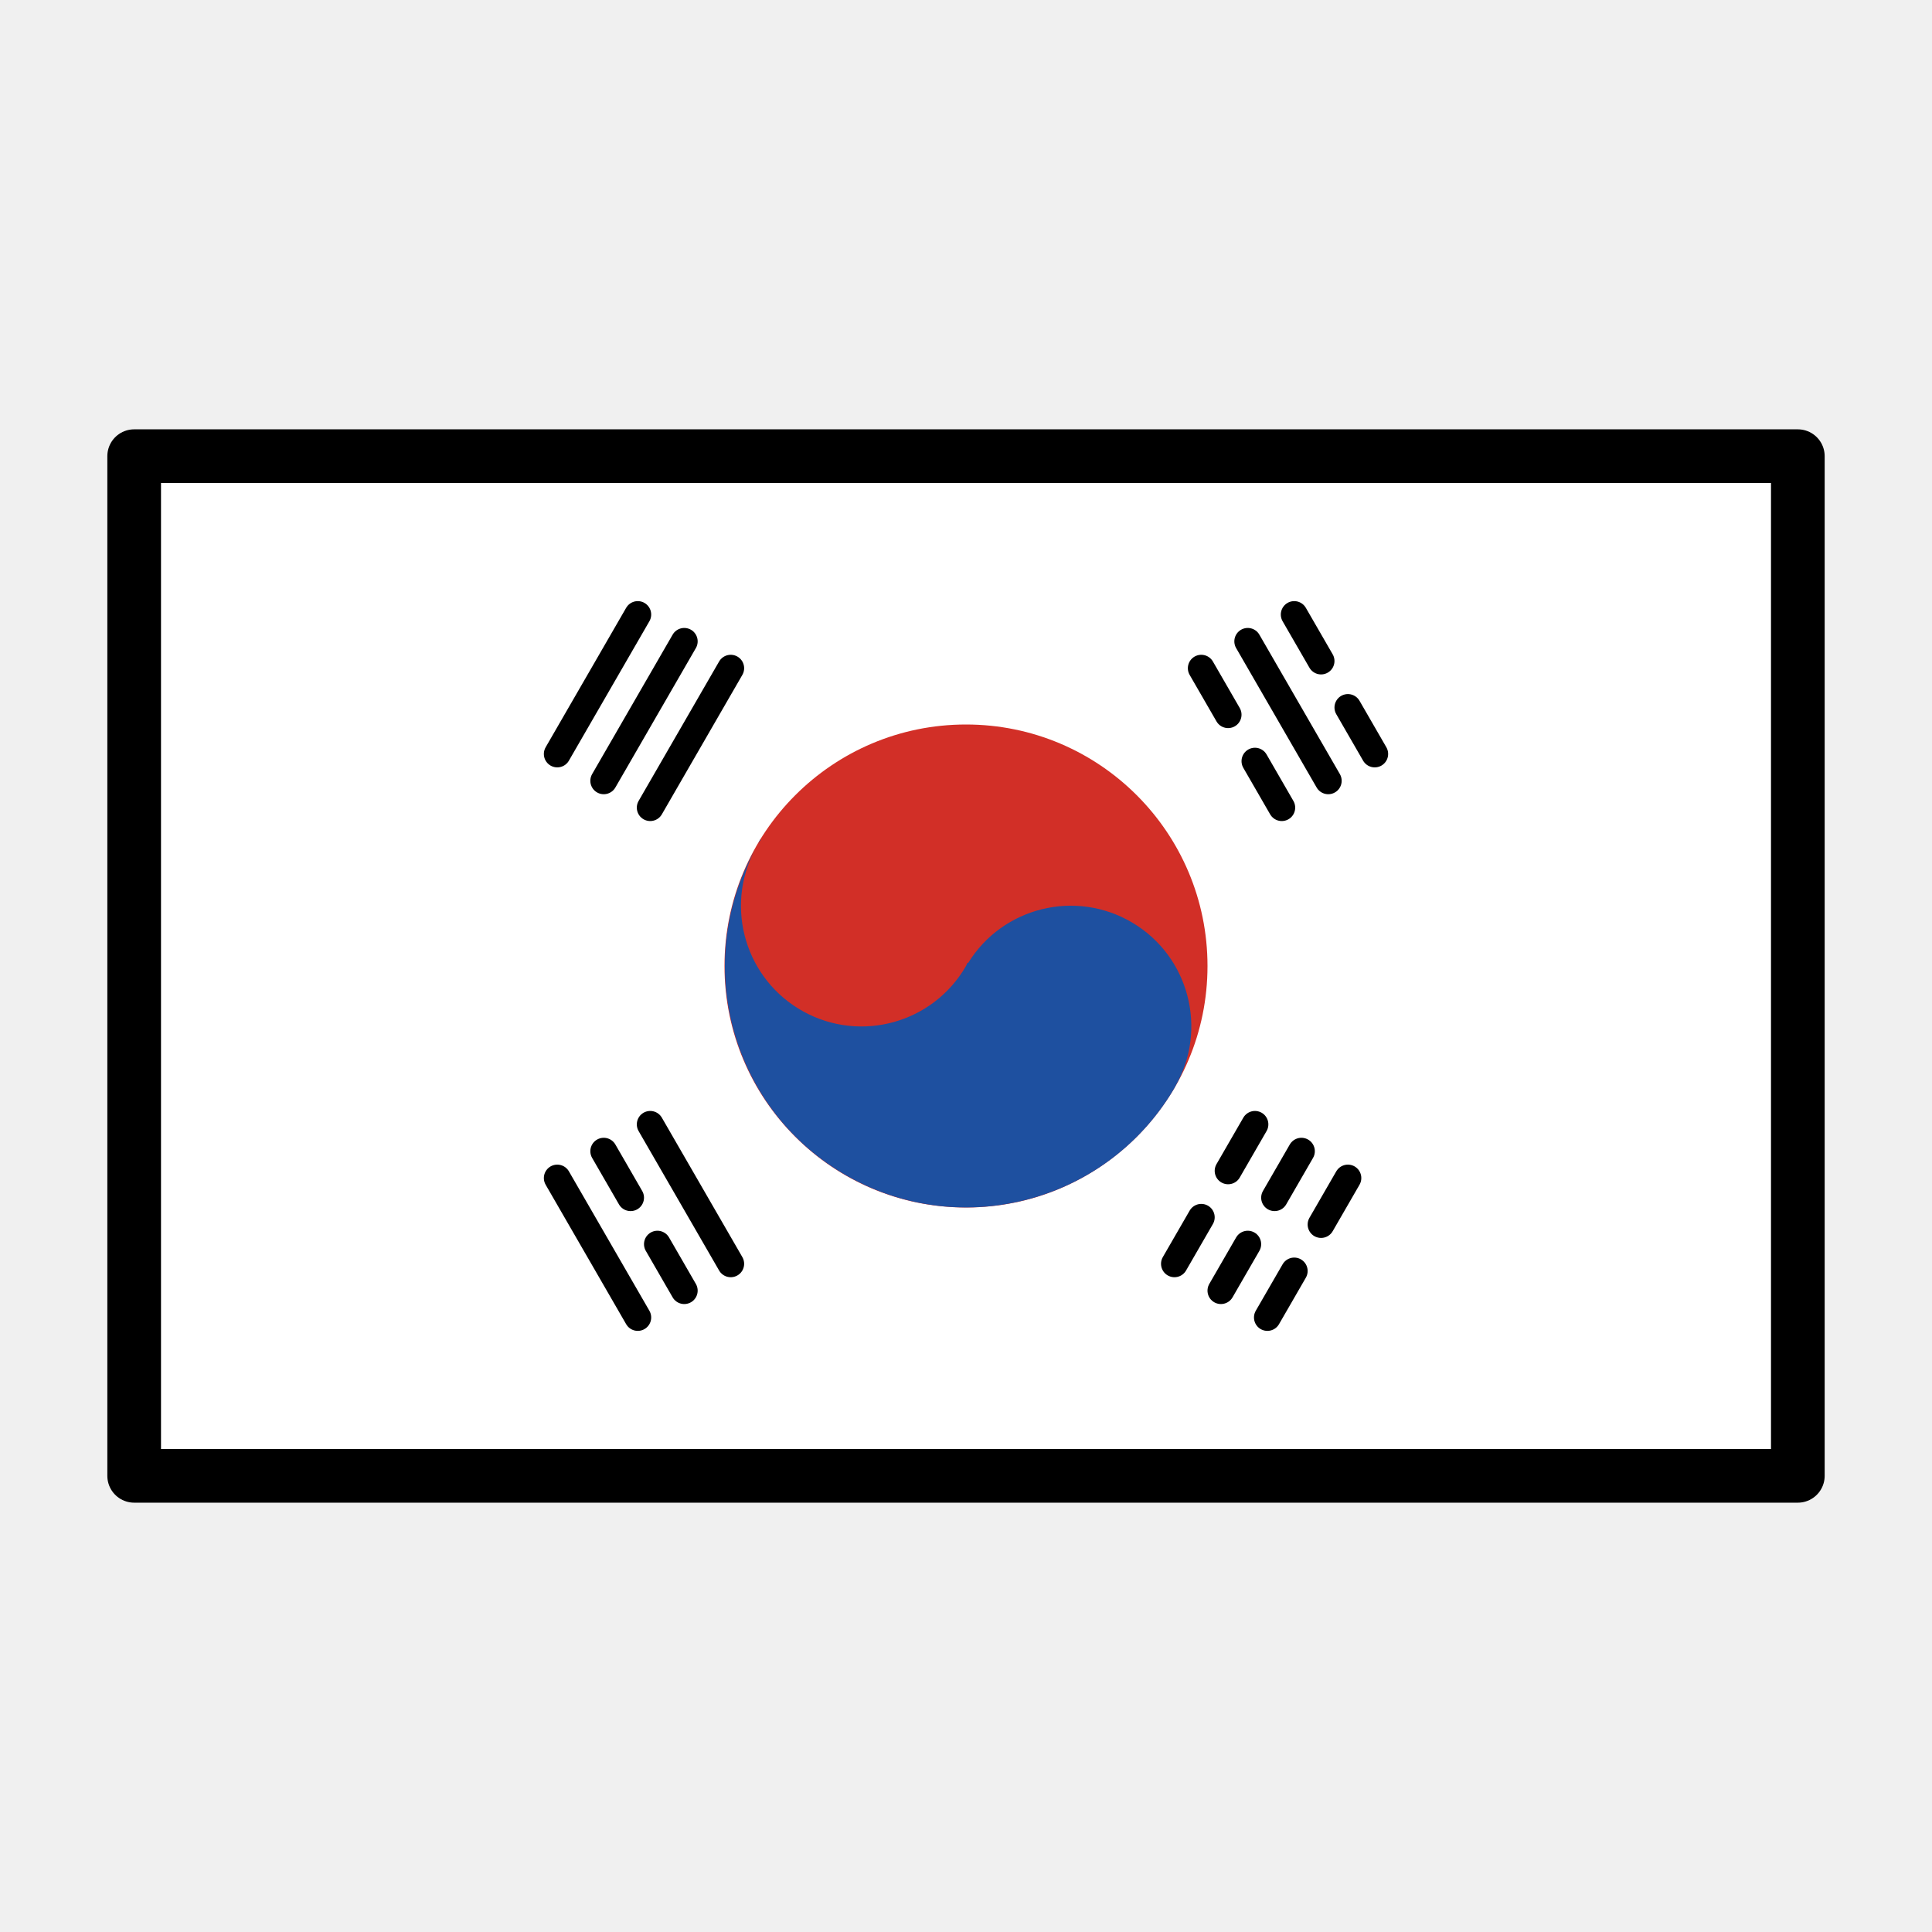
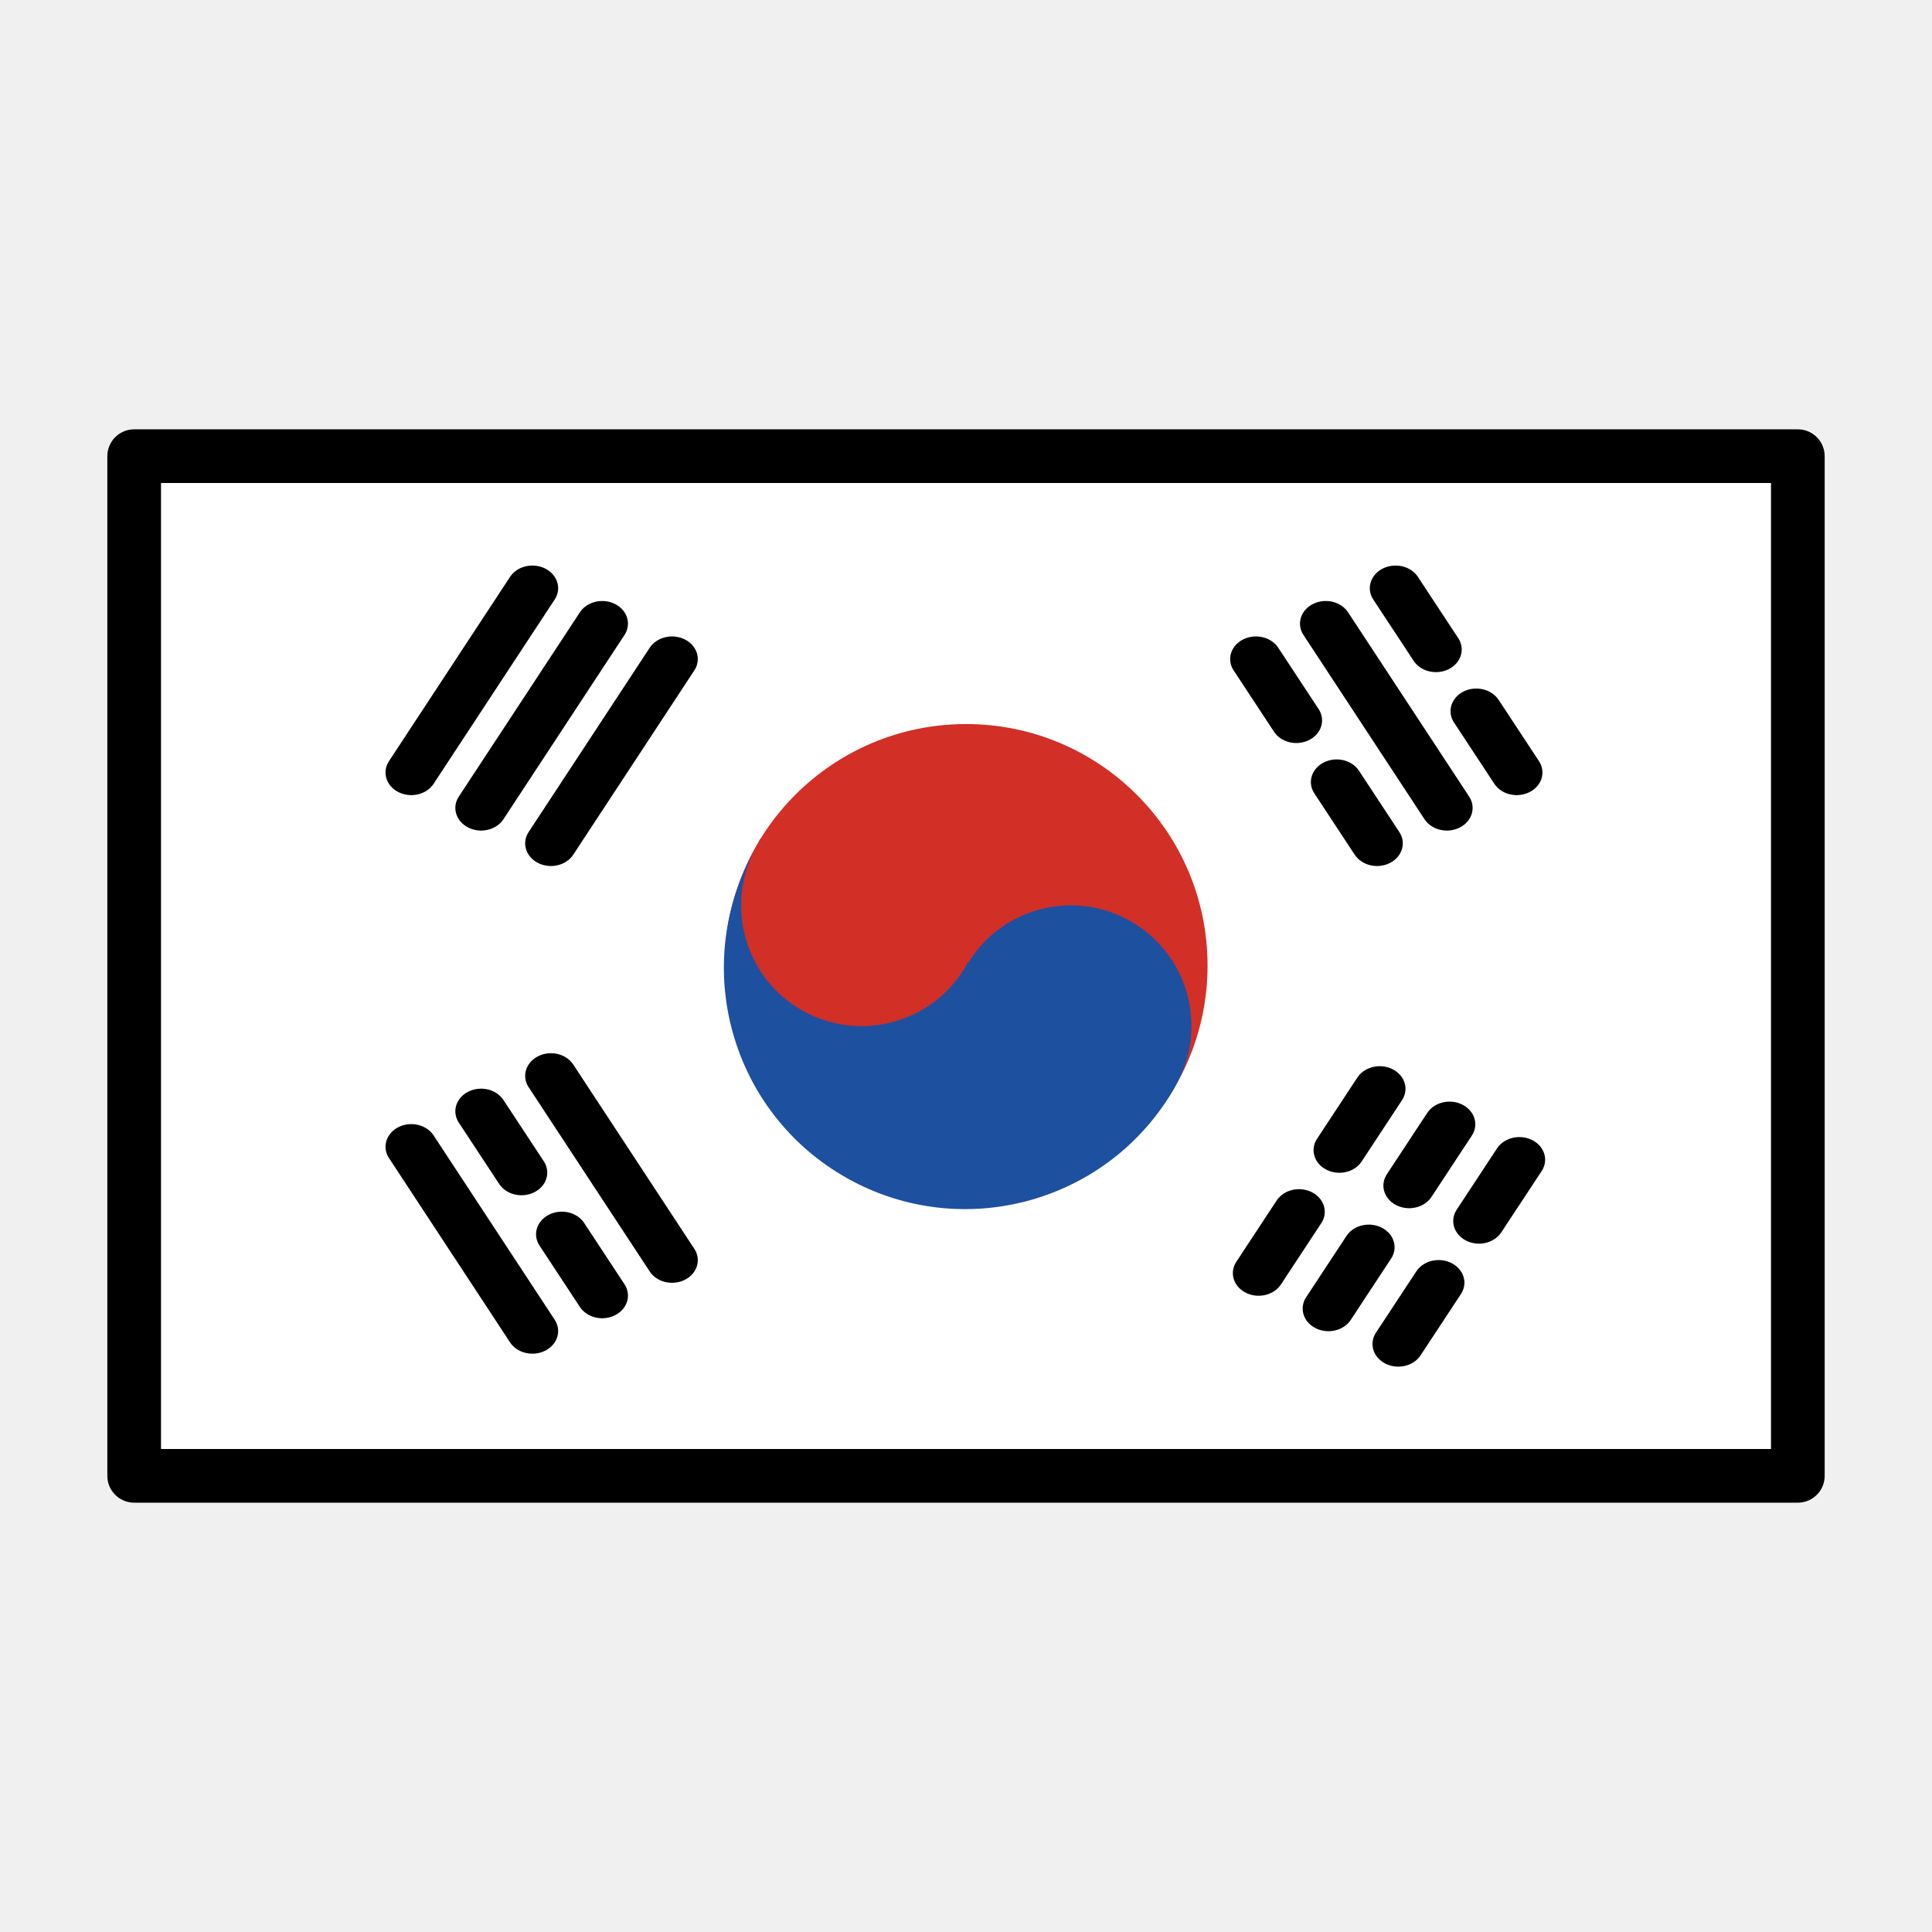
- <svg xmlns="http://www.w3.org/2000/svg" id="emoji" viewBox="0 0 72 72">
+ <svg xmlns="http://www.w3.org/2000/svg" id="emoji" viewBox="0 0 72 72" version="1.1">
  <g id="color">
    <rect x="5" y="17" width="62" height="38" fill="#fff" />
-     <g>
+     <g transform="translate(.002115 -.01649)">
      <circle cx="36" cy="36" r="9" fill="#d22f27" />
-       <g>
-         <path fill="#1e50a0" d="M28.127,31.676A4.492,4.492,0,0,0,36,36c.023-.04.034-.083.055-.123l.023.014a4.493,4.493,0,0,1,7.724,4.59l.003.002a8.992,8.992,0,0,1-15.679-8.807Z" />
-         <path fill="#1e50a0" d="M28.331,31.287l.02.011c-.03.046-.067.085-.095.133C28.283,31.384,28.303,31.333,28.331,31.287Z" />
+       <g fill="#1e50a0">
+         <path d="m28.13 31.68a4.492 4.492 0 0 0 7.873 4.324c0.023-0.04 0.034-0.083 0.055-0.123l0.023 0.014a4.493 4.493 0 0 1 7.724 4.59l3e-3 0.002a8.992 8.992 0 0 1-15.68-8.807z" />
+         <path d="m28.33 31.29 0.02 0.011c-0.03 0.046-0.067 0.085-0.095 0.133 0.027-0.046 0.047-0.098 0.075-0.144z" />
      </g>
    </g>
-     <g>
-       <g>
-         <line x1="24.232" x2="27.232" y1="41.902" y2="47.098" fill="none" stroke="#000" stroke-linecap="round" stroke-linejoin="round" />
-         <line x1="20.768" x2="23.768" y1="43.902" y2="49.098" fill="none" stroke="#000" stroke-linecap="round" stroke-linejoin="round" />
-         <line x1="22.5" x2="23.5" y1="42.902" y2="44.634" fill="none" stroke="#000" stroke-linecap="round" stroke-linejoin="round" />
-         <line x1="24.5" x2="25.5" y1="46.366" y2="48.098" fill="none" stroke="#000" stroke-linecap="round" stroke-linejoin="round" />
+     <g transform="matrix(1.337 0 0 1.172 -16.64 -9.49)" fill="none" stroke="#000" stroke-linecap="round" stroke-linejoin="round" stroke-width="1.277">
+       <g transform="matrix(1.125 0 0 1.127 .5437 -4.914)">
+         <line x1="24.23" x2="27.23" y1="41.9" y2="47.1" />
+         <line x1="20.77" x2="23.77" y1="43.9" y2="49.1" />
+         <line x1="22.5" x2="23.5" y1="42.9" y2="44.63" />
+         <line x1="24.5" x2="25.5" y1="46.37" y2="48.1" />
      </g>
-       <g>
-         <line x1="45.5" x2="46.5" y1="48.098" y2="46.366" fill="none" stroke="#000" stroke-linecap="round" stroke-linejoin="round" />
-         <line x1="47.5" x2="48.5" y1="44.634" y2="42.902" fill="none" stroke="#000" stroke-linecap="round" stroke-linejoin="round" />
-         <line x1="47.232" x2="48.232" y1="49.098" y2="47.366" fill="none" stroke="#000" stroke-linecap="round" stroke-linejoin="round" />
-         <line x1="49.232" x2="50.232" y1="45.634" y2="43.902" fill="none" stroke="#000" stroke-linecap="round" stroke-linejoin="round" />
-         <line x1="43.768" x2="44.768" y1="47.098" y2="45.366" fill="none" stroke="#000" stroke-linecap="round" stroke-linejoin="round" />
-         <line x1="45.768" x2="46.768" y1="43.634" y2="41.902" fill="none" stroke="#000" stroke-linecap="round" stroke-linejoin="round" />
+       <g transform="matrix(1.125 0 0 1.127 -1.713 -4.502)">
+         <line x1="45.5" x2="46.5" y1="48.1" y2="46.37" />
+         <line x1="47.5" x2="48.5" y1="44.63" y2="42.9" />
+         <line x1="47.23" x2="48.23" y1="49.1" y2="47.37" />
+         <line x1="49.23" x2="50.23" y1="45.63" y2="43.9" />
+         <line x1="43.77" x2="44.77" y1="47.1" y2="45.37" />
+         <line x1="45.77" x2="46.77" y1="43.63" y2="41.9" />
      </g>
-       <g>
-         <line x1="20.768" x2="23.768" y1="28.098" y2="22.902" fill="none" stroke="#000" stroke-linecap="round" stroke-linejoin="round" />
-         <line x1="22.5" x2="25.5" y1="29.098" y2="23.902" fill="none" stroke="#000" stroke-linecap="round" stroke-linejoin="round" />
-         <line x1="24.232" x2="27.232" y1="30.098" y2="24.902" fill="none" stroke="#000" stroke-linecap="round" stroke-linejoin="round" />
+       <g transform="matrix(1.125 0 0 1.127 .5437 .9919)">
+         <line x1="20.77" x2="23.77" y1="28.1" y2="22.9" />
+         <line x1="22.5" x2="25.5" y1="29.1" y2="23.9" />
+         <line x1="24.23" x2="27.23" y1="30.1" y2="24.9" />
      </g>
-       <g>
-         <line x1="44.768" x2="45.768" y1="24.902" y2="26.634" fill="none" stroke="#000" stroke-linecap="round" stroke-linejoin="round" />
-         <line x1="46.768" x2="47.768" y1="28.366" y2="30.098" fill="none" stroke="#000" stroke-linecap="round" stroke-linejoin="round" />
-         <line x1="48.232" x2="49.232" y1="22.902" y2="24.634" fill="none" stroke="#000" stroke-linecap="round" stroke-linejoin="round" />
-         <line x1="50.232" x2="51.232" y1="26.366" y2="28.098" fill="none" stroke="#000" stroke-linecap="round" stroke-linejoin="round" />
-         <line x1="46.5" x2="49.5" y1="23.902" y2="29.098" fill="none" stroke="#000" stroke-linecap="round" stroke-linejoin="round" />
+       <g transform="matrix(1.125 0 0 1.127 -2.913 .9919)">
+         <line x1="44.77" x2="45.77" y1="24.9" y2="26.63" />
+         <line x1="46.77" x2="47.77" y1="28.37" y2="30.1" />
+         <line x1="48.23" x2="49.23" y1="22.9" y2="24.63" />
+         <line x1="50.23" x2="51.23" y1="26.37" y2="28.1" />
+         <line x1="46.5" x2="49.5" y1="23.9" y2="29.1" />
      </g>
    </g>
  </g>
  <g id="line">
    <rect x="5" y="17" width="62" height="38" fill="none" stroke="#000" stroke-linecap="round" stroke-linejoin="round" stroke-width="2" />
  </g>
</svg>
